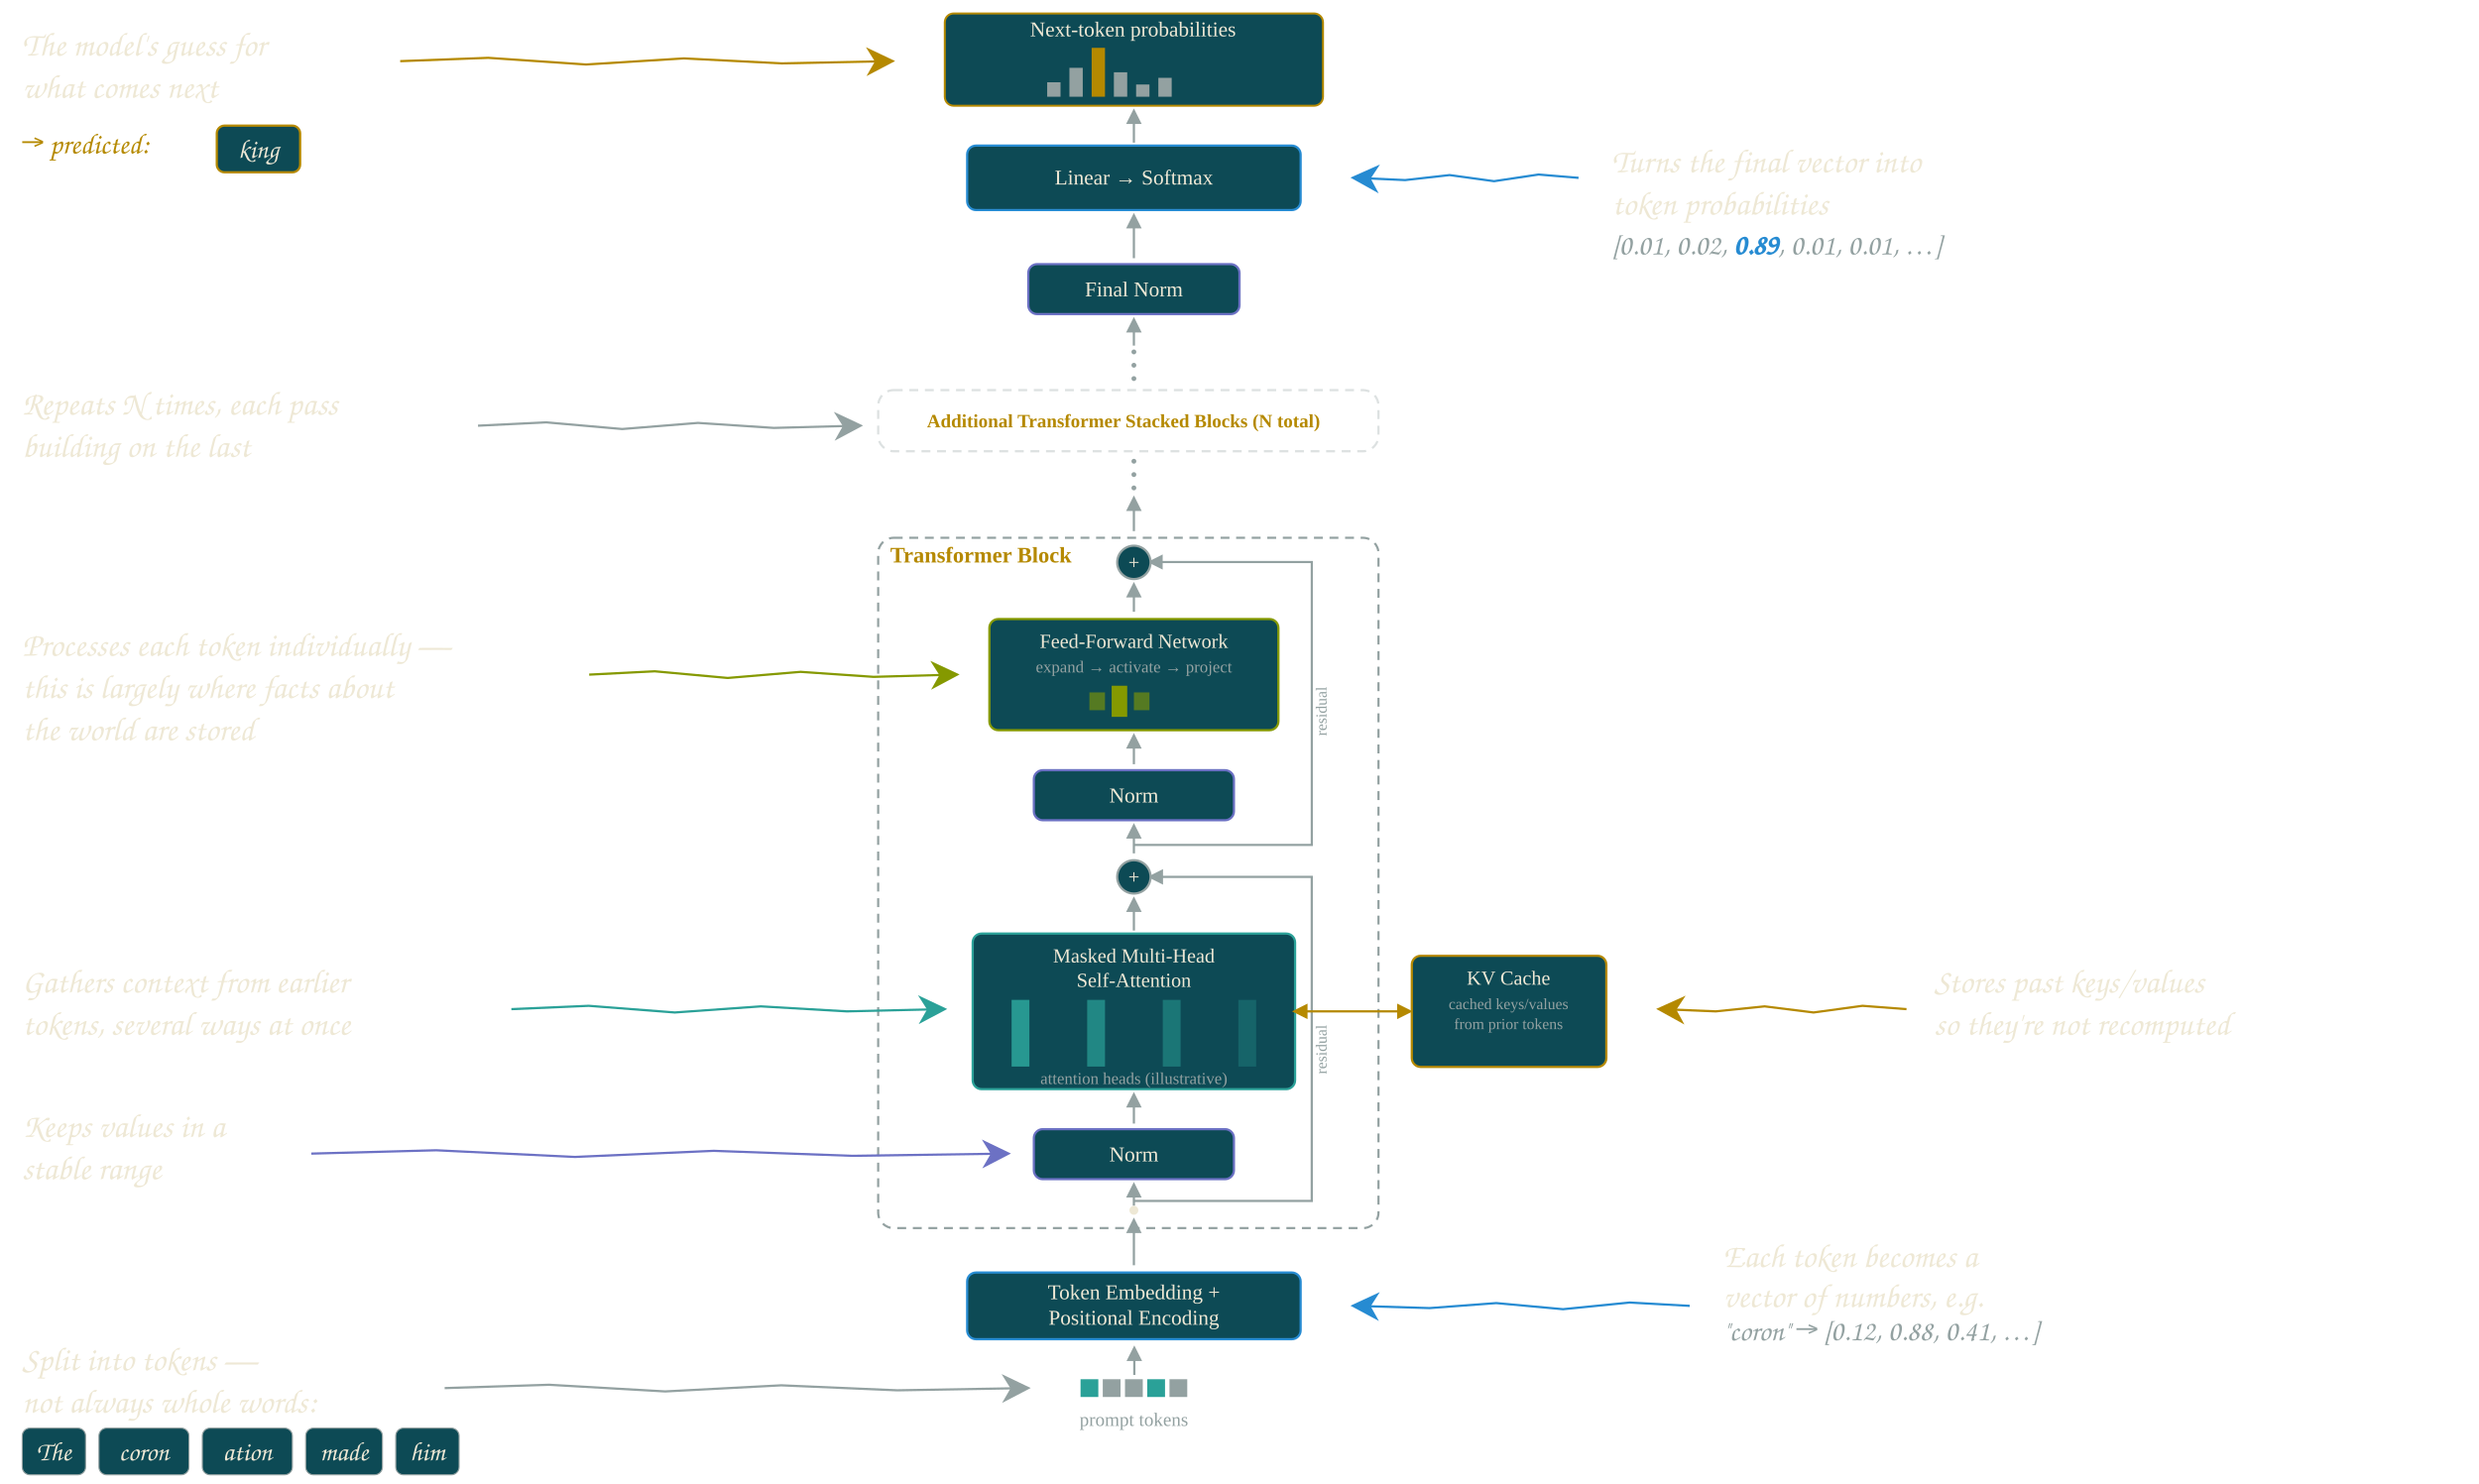
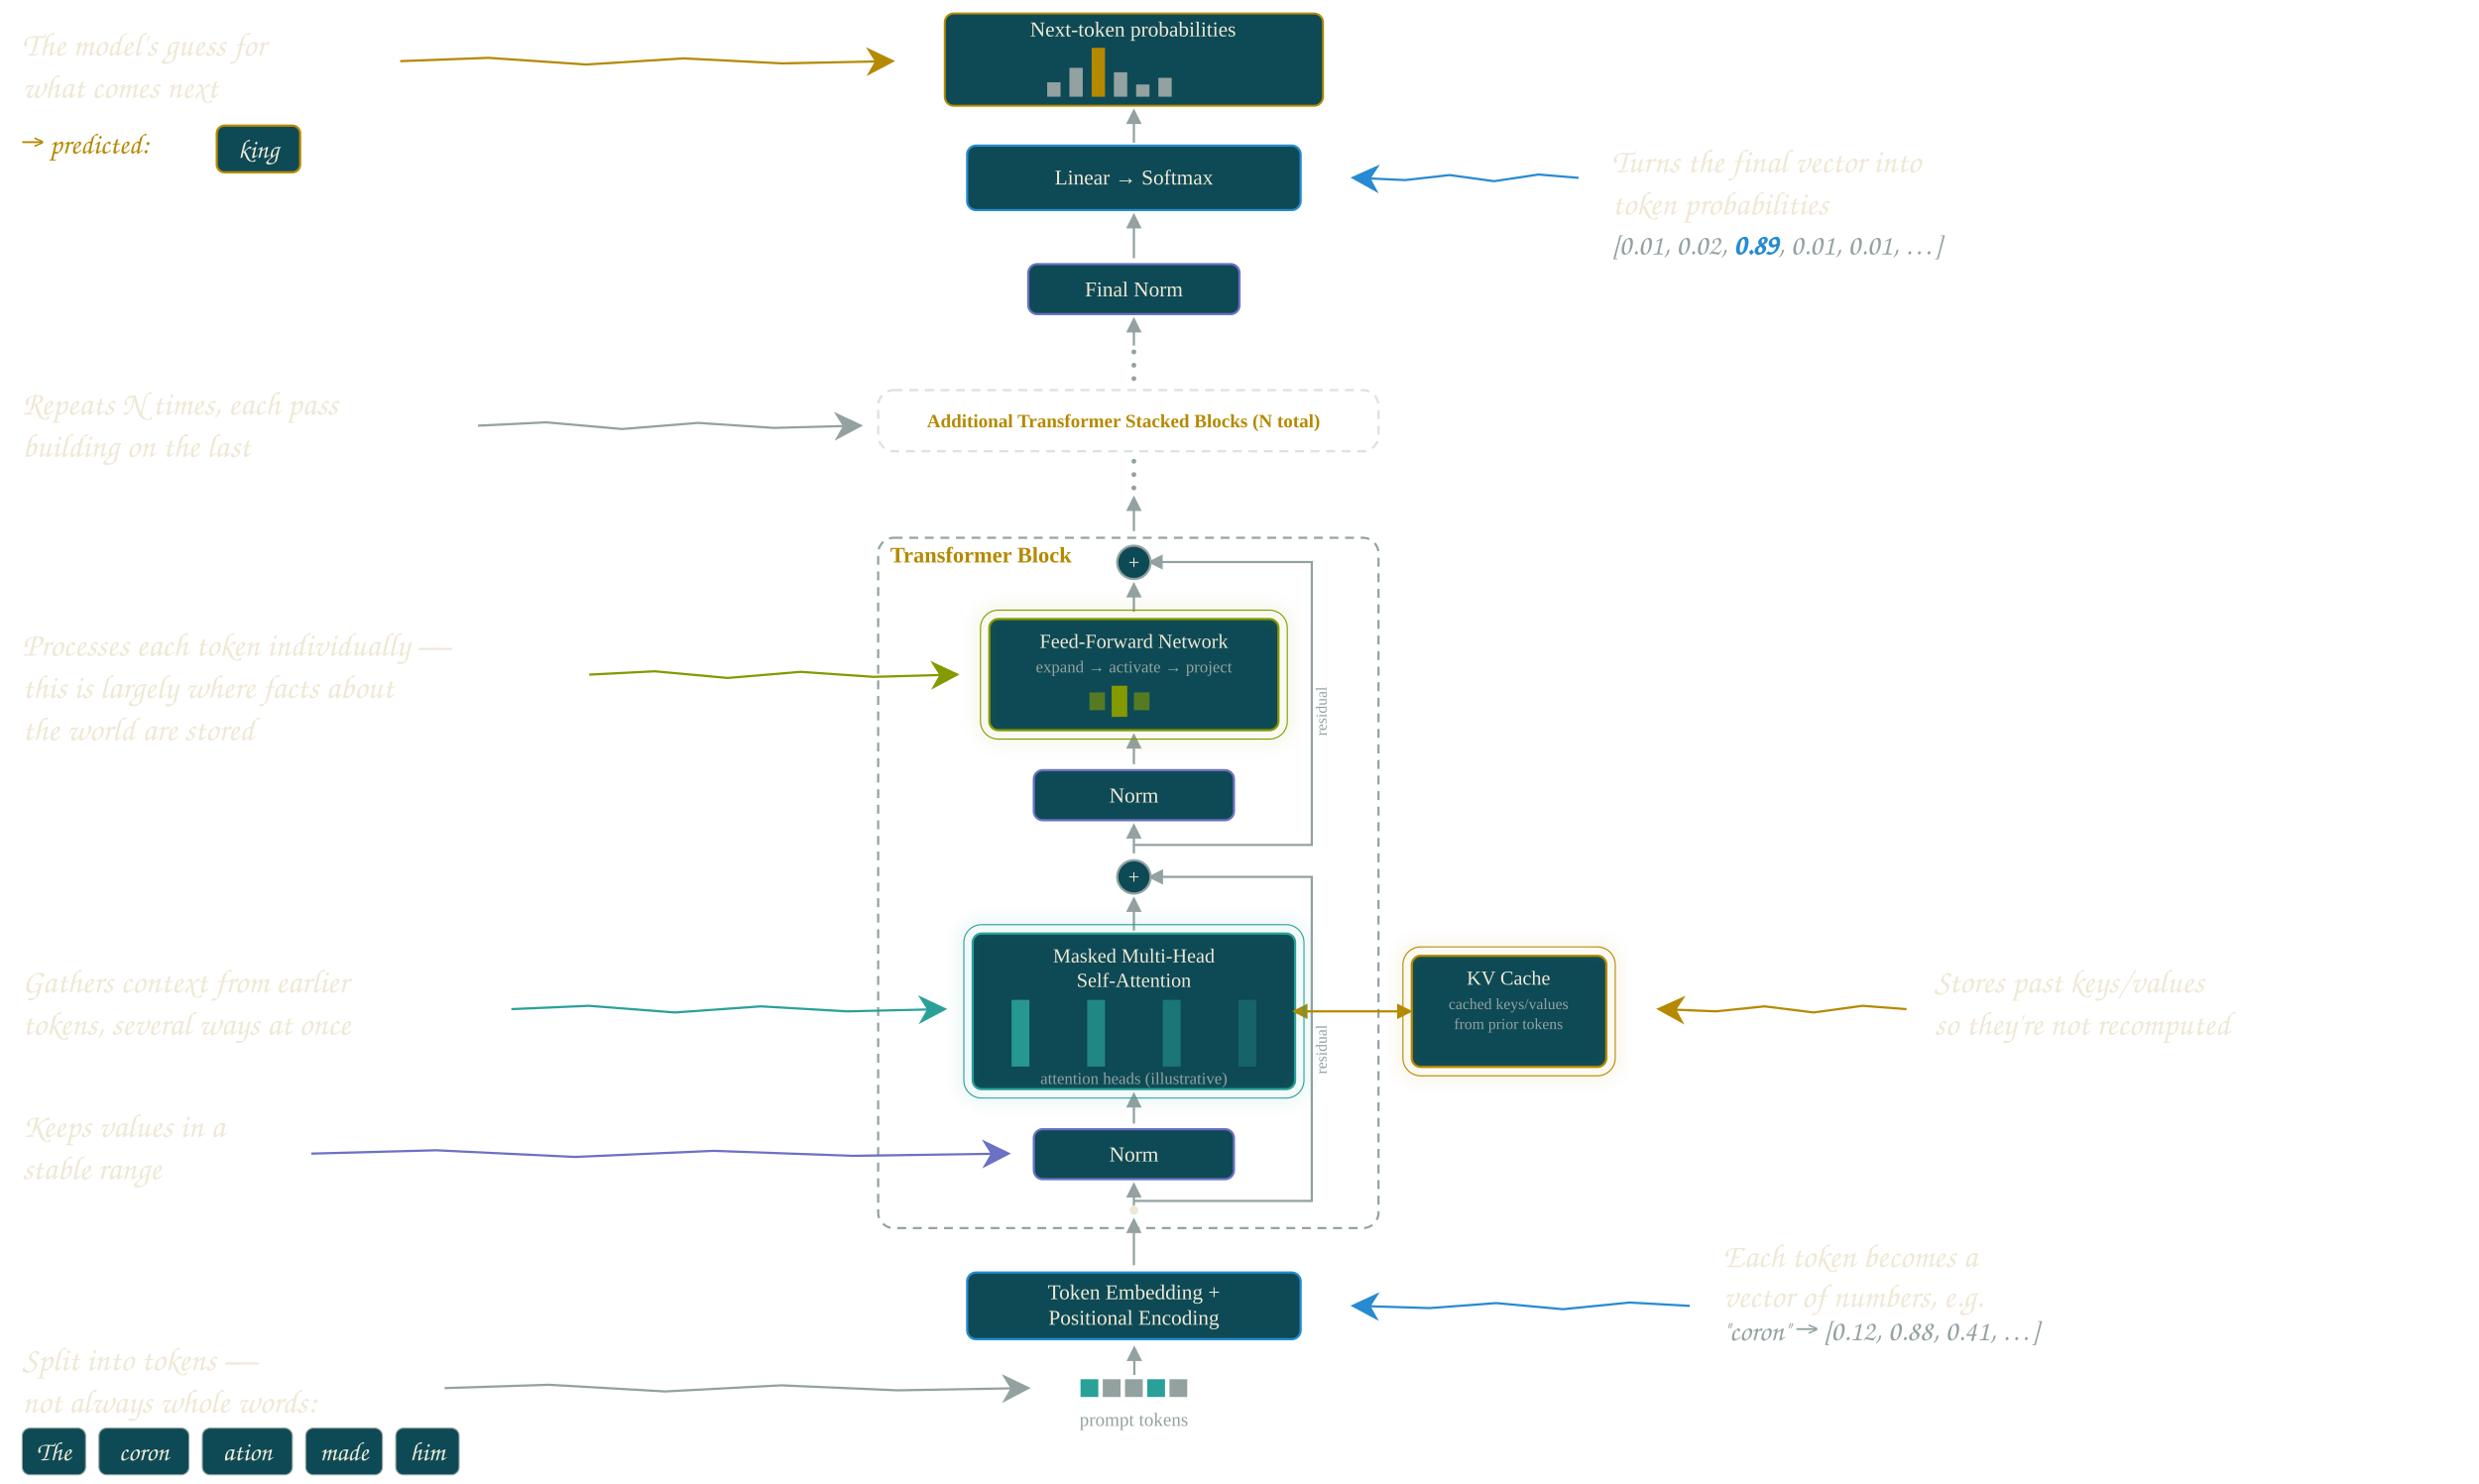
<svg xmlns="http://www.w3.org/2000/svg" width="1677" height="1004" viewBox="0 25 2230 1335">
  <defs>
    <marker id="arrow" viewBox="0 0 10 10" refX="8" refY="5" markerWidth="7" markerHeight="7" orient="auto-start-reverse">
      <path d="M0,0 L10,5 L0,10 z" fill="#93a1a1" />
    </marker>
    <marker id="arrowAmber" viewBox="0 0 10 10" refX="8" refY="5" markerWidth="7" markerHeight="7" orient="auto-start-reverse">
      <path d="M0,0 L10,5 L0,10 z" fill="#b58900" />
    </marker>
    <marker id="calloutArrowAmber" viewBox="0 0 10 10" refX="8" refY="5" markerWidth="13" markerHeight="13" orient="auto-start-reverse">
      <path d="M0,0 L10,5 L0,10 L3,5 z" fill="#b58900" />
    </marker>
    <marker id="calloutArrowBlue" viewBox="0 0 10 10" refX="8" refY="5" markerWidth="13" markerHeight="13" orient="auto-start-reverse">
      <path d="M0,0 L10,5 L0,10 L3,5 z" fill="#268bd2" />
    </marker>
    <marker id="calloutArrowViolet" viewBox="0 0 10 10" refX="8" refY="5" markerWidth="13" markerHeight="13" orient="auto-start-reverse">
      <path d="M0,0 L10,5 L0,10 L3,5 z" fill="#6c71c4" />
    </marker>
    <marker id="calloutArrowGreen" viewBox="0 0 10 10" refX="8" refY="5" markerWidth="13" markerHeight="13" orient="auto-start-reverse">
      <path d="M0,0 L10,5 L0,10 L3,5 z" fill="#859900" />
    </marker>
    <marker id="calloutArrowCyan" viewBox="0 0 10 10" refX="8" refY="5" markerWidth="13" markerHeight="13" orient="auto-start-reverse">
      <path d="M0,0 L10,5 L0,10 L3,5 z" fill="#2aa198" />
    </marker>
    <marker id="calloutArrowGrey" viewBox="0 0 10 10" refX="8" refY="5" markerWidth="13" markerHeight="13" orient="auto-start-reverse">
      <path d="M0,0 L10,5 L0,10 L3,5 z" fill="#93a1a1" />
    </marker>
+     <filter id="emphasisGlow" x="-60%" y="-60%" width="220%" height="220%">
+       <feGaussianBlur stdDeviation="7" result="blur" />
+       <feMerge>
+         <feMergeNode in="blur" />
+         <feMergeNode in="SourceGraphic" />
+       </feMerge>
+     </filter>
  </defs>
  <g transform="translate(600,0)">
    <rect x="249.89" y="37.074" width="340.221" height="83.036" rx="8.005" fill="#0d4a55" stroke="#b58900" stroke-width="1.779" />
    <text x="419.188" y="57.668" text-anchor="middle" font-size="19" fill="#eee8d5">Next-token probabilities</text>
    <rect x="342" y="99" width="12" height="13" fill="#93a1a1" />
    <rect x="362" y="86" width="12" height="26" fill="#93a1a1" />
    <rect x="382" y="68" width="12" height="44" fill="#b58900" />
    <rect x="402" y="90" width="12" height="22" fill="#93a1a1" />
    <rect x="422" y="101" width="12" height="11" fill="#93a1a1" />
    <rect x="442" y="95" width="12" height="17" fill="#93a1a1" />
    <line x1="420" y1="153.32" x2="420" y2="125.32" stroke="#93a1a1" stroke-width="2" marker-end="url(#arrow)" />
    <rect x="270" y="155.98" width="300" height="58" rx="8" fill="#0d4a55" stroke="#268bd2" stroke-width="2" />
    <text x="420" y="190.98" text-anchor="middle" font-size="19" fill="#eee8d5">Linear → Softmax</text>
    <line x1="420" y1="257.3" x2="420" y2="219.3" stroke="#93a1a1" stroke-width="2" marker-end="url(#arrow)" />
    <rect x="325" y="262.62" width="190" height="45" rx="8" fill="#0d4a55" stroke="#6c71c4" stroke-width="2" />
    <text x="420" y="291.62" text-anchor="middle" font-size="19" fill="#eee8d5">Final Norm</text>
    <line x1="420" y1="335.94" x2="420" y2="312.94" stroke="#93a1a1" stroke-width="2" marker-end="url(#arrow)" />
    <circle cx="420" cy="341.62" r="2.2" fill="#93a1a1" />
    <circle cx="420" cy="353.62" r="2.2" fill="#93a1a1" />
    <circle cx="420" cy="365.62" r="2.2" fill="#93a1a1" />
    <rect x="190" y="376" width="450" height="55" rx="14" fill="none" stroke="#93a1a1" stroke-width="2" stroke-dasharray="8,6" opacity="0.32" />
    <text x="410.672" y="409.494" text-anchor="middle" font-size="17" font-weight="bold" fill="#b58900">Additional Transformer Stacked Blocks (N total)</text>
    <path stroke="#93a1a1" stroke-width="2" marker-end="url(#arrow)" d="M 420,502.868 V 473.56" />
    <circle cx="420" cy="440" r="2.2" fill="#93a1a1" />
    <circle cx="420" cy="452" r="2.2" fill="#93a1a1" />
    <circle cx="420" cy="464" r="2.2" fill="#93a1a1" />
    <rect x="189.974" y="508.879" width="450.051" height="621.147" rx="14.002" fill="none" stroke="#93a1a1" stroke-width="1.949" stroke-dasharray="8, 6" />
    <text x="200.817" y="531.078" font-size="20" fill="#b58900" font-weight="bold">Transformer Block</text>
    <path d="M 420,1105.583 H 580 V 814 H 435" fill="none" stroke="#93a1a1" stroke-width="2" marker-end="url(#arrow)" />
    <text x="-969.32" y="593.3" font-size="14" fill="#93a1a1" transform="rotate(-90)" text-anchor="middle">residual</text>
    <path d="M 419.964,785.241 H 580.036 V 530.684 H 434.971" fill="none" stroke="#93a1a1" stroke-width="1.95" marker-end="url(#arrow)" />
    <text x="-665" y="593.3" font-size="14" fill="#93a1a1" transform="rotate(-90)" text-anchor="middle">residual</text>
    <circle cx="420" cy="531" r="15" fill="#0d4a55" stroke="#93a1a1" stroke-width="2" />
    <text x="420" y="537" text-anchor="middle" font-size="18" fill="#eee8d5">+</text>
    <path stroke="#93a1a1" stroke-width="2" marker-end="url(#arrow)" d="M 420,575.459 V 551.32" />
    <rect x="290" y="582" width="260" height="100" rx="8" fill="#0d4a55" stroke="#859900" stroke-width="2" />
    <text x="420" y="608" text-anchor="middle" font-size="18" fill="#eee8d5">Feed-Forward Network</text>
    <text x="420" y="630" text-anchor="middle" font-size="15" fill="#93a1a1">expand → activate → project</text>
    <rect x="380" y="648" width="14" height="16" fill="#859900" opacity="0.6" />
    <rect x="400" y="642" width="14" height="28" fill="#859900" />
    <rect x="420" y="648" width="14" height="16" fill="#859900" opacity="0.6" />
    <path stroke="#93a1a1" stroke-width="2" marker-end="url(#arrow)" d="M 420,712.607 V 687.32" />
    <rect x="330" y="718" width="180" height="45" rx="8" fill="#0d4a55" stroke="#6c71c4" stroke-width="2" />
    <text x="420" y="747" text-anchor="middle" font-size="19" fill="#eee8d5">Norm</text>
    <path stroke="#93a1a1" stroke-width="2" marker-end="url(#arrow)" d="M 420,792.842 V 768.32" />
    <circle cx="420" cy="814" r="15" fill="#0d4a55" stroke="#93a1a1" stroke-width="2" />
    <text x="420" y="820" text-anchor="middle" font-size="18" fill="#eee8d5">+</text>
    <path stroke="#93a1a1" stroke-width="2" marker-end="url(#arrow)" d="M 420,862.285 V 834.32" />
    <rect x="275" y="865" width="290" height="140" rx="8" fill="#0d4a55" stroke="#2aa198" stroke-width="2" />
    <text x="420" y="891" text-anchor="middle" font-size="18" fill="#eee8d5">Masked Multi-Head</text>
    <text x="420" y="913" text-anchor="middle" font-size="18" fill="#eee8d5">Self-Attention</text>
    <rect x="310" y="924.68" width="16" height="60" fill="#2aa198" opacity="0.9" />
    <rect x="378" y="924.68" width="16" height="60" fill="#2aa198" opacity="0.7" />
    <rect x="446" y="924.68" width="16" height="60" fill="#2aa198" opacity="0.5" />
    <rect x="514" y="924.68" width="16" height="60" fill="#2aa198" opacity="0.3" />
    <text x="420" y="1000.34" text-anchor="middle" font-size="15" fill="#93a1a1">attention heads (illustrative)</text>
    <line x1="565" y1="935" x2="668" y2="935" stroke="#b58900" stroke-width="2" marker-start="url(#arrowAmber)" marker-end="url(#arrowAmber)" />
    <rect x="670" y="885" width="175" height="100" rx="8" fill="#0d4a55" stroke="#b58900" stroke-width="2" />
    <text x="757" y="911" text-anchor="middle" font-size="18" fill="#eee8d5">KV Cache</text>
    <text x="757" y="933" text-anchor="middle" font-size="14" fill="#93a1a1">cached keys/values</text>
    <text x="757" y="951" text-anchor="middle" font-size="14" fill="#93a1a1">from prior tokens</text>
    <path stroke="#93a1a1" stroke-width="2" marker-end="url(#arrow)" d="M 420,1035.971 V 1010.32" />
    <rect x="330" y="1041" width="180" height="45" rx="8" fill="#0d4a55" stroke="#6c71c4" stroke-width="2" />
    <text x="420" y="1070" text-anchor="middle" font-size="19" fill="#eee8d5">Norm</text>
    <path stroke="#93a1a1" stroke-width="2" marker-end="url(#arrow)" d="M 420,1109.945 V 1091.32" />
    <circle cx="420" cy="1114" r="4" fill="#eee8d5" />
    <path stroke="#93a1a1" stroke-width="2" marker-end="url(#arrow)" d="M 420,1163.459 V 1123.32" />
    <rect x="270" y="1170" width="300" height="60" rx="8" fill="#0d4a55" stroke="#268bd2" stroke-width="2" />
    <text x="420" y="1194" text-anchor="middle" font-size="19" fill="#eee8d5">Token Embedding +</text>
    <text x="420" y="1217" text-anchor="middle" font-size="19" fill="#eee8d5">Positional Encoding</text>
    <path stroke="#93a1a1" stroke-width="2" marker-end="url(#arrow)" d="m 420.383,1262.156 v -23.756" />
    <rect x="372" y="1266" width="16" height="16" fill="#2aa198" />
    <rect x="392" y="1266" width="16" height="16" fill="#93a1a1" />
    <rect x="412" y="1266" width="16" height="16" fill="#93a1a1" />
    <rect x="432" y="1266" width="16" height="16" fill="#2aa198" />
    <rect x="452" y="1266" width="16" height="16" fill="#93a1a1" />
    <text x="420" y="1308" text-anchor="middle" font-size="17" fill="#93a1a1">prompt tokens</text>
  </g>
  <g class="fragment" data-fragment-index="8" font-family="'Architects Daughter', cursive">
    <text x="20" y="75" font-size="30" fill="#eee8d5">The model's guess for</text>
    <text x="20" y="113" font-size="30" fill="#eee8d5">what comes next</text>
    <text x="20" y="163" font-size="26" fill="#b58900">→ predicted:</text>
    <rect x="195" y="138" width="75" height="42" rx="7" fill="#0d4a55" stroke="#b58900" stroke-width="2" />
    <text x="232.5" y="167" font-size="24" fill="#eee8d5" text-anchor="middle">king</text>
  </g>
  <path class="fragment" data-fragment-index="8" d="M360.0,80.0 L439.2,77.0 L527.2,83.0 L615.2,77.5 L703.2,82.0 L800.0,80.0" fill="none" stroke="#b58900" stroke-width="2" marker-end="url(#calloutArrowAmber)" />
  <g class="fragment" data-fragment-index="7" font-family="'Architects Daughter', cursive">
    <text x="1450" y="180" font-size="30" fill="#eee8d5">Turns the final vector into</text>
    <text x="1450" y="218" font-size="30" fill="#eee8d5">token probabilities</text>
    <text x="1450" y="254" font-size="26" fill="#93a1a1">[0.01, 0.02, <tspan font-weight="bold" fill="#268bd2">0.89</tspan>, 0.01, 0.01, …]</text>
  </g>
  <path class="fragment" data-fragment-index="7" d="M1420.0,185.0 L1384.0,182.0 L1344.0,188.0 L1304.0,182.5 L1264.0,187.0 L1220.0,185.0" fill="none" stroke="#268bd2" stroke-width="2" marker-end="url(#calloutArrowBlue)" />
  <g class="fragment" data-fragment-index="6" font-family="'Architects Daughter', cursive">
    <text x="20" y="398" font-size="30" fill="#eee8d5">Repeats N times, each pass</text>
    <text x="20" y="436" font-size="30" fill="#eee8d5">building on the last</text>
  </g>
  <path class="fragment" data-fragment-index="6" d="M430.0,408.0 L491.4,405.0 L559.7,411.0 L627.9,405.5 L696.1,410.0 L771.2,408.0" fill="none" stroke="#93a1a1" stroke-width="2" marker-end="url(#calloutArrowGrey)" />
  <g class="fragment" data-fragment-index="5" font-family="'Architects Daughter', cursive">
    <text x="20" y="615" font-size="30" fill="#eee8d5">Processes each token individually —</text>
    <text x="20" y="653" font-size="30" fill="#eee8d5">this is largely where facts about</text>
    <text x="20" y="691" font-size="30" fill="#eee8d5">the world are stored</text>
  </g>
  <path class="fragment" data-fragment-index="5" d="M530.0,632.0 L589.0,629.0 L654.6,635.0 L720.2,629.5 L785.8,634.0 L858.0,632.0" fill="none" stroke="#859900" stroke-width="2" marker-end="url(#calloutArrowGreen)" />
+   <rect class="fragment emphasis-highlight" data-fragment-index="5" x="882" y="574" width="276" height="116" rx="16" fill="none" stroke="#859900" filter="url(#emphasisGlow)" />
  <g class="fragment" data-fragment-index="3" font-family="'Architects Daughter', cursive">
    <text x="20" y="918" font-size="30" fill="#eee8d5">Gathers context from earlier</text>
    <text x="20" y="956" font-size="30" fill="#eee8d5">tokens, several ways at once</text>
  </g>
  <path class="fragment" data-fragment-index="3" d="M460.0,933.0 L529.6,930.0 L607.0,936.0 L684.4,930.5 L761.8,935.0 L846.9,933.0" fill="none" stroke="#2aa198" stroke-width="2" marker-end="url(#calloutArrowCyan)" />
+   <rect class="fragment emphasis-highlight" data-fragment-index="3" x="867" y="857" width="306" height="156" rx="16" fill="none" stroke="#2aa198" filter="url(#emphasisGlow)" />
  <g class="fragment" data-fragment-index="4" font-family="'Architects Daughter', cursive">
    <text x="1740" y="918" font-size="30" fill="#eee8d5">Stores past keys/values</text>
    <text x="1740" y="956" font-size="30" fill="#eee8d5">so they're not recomputed</text>
  </g>
  <path class="fragment" data-fragment-index="4" d="M1715.0,933.0 L1675.4,930.0 L1631.4,936.0 L1587.4,930.5 L1543.4,935.0 L1495.0,933.0" fill="none" stroke="#b58900" stroke-width="2" marker-end="url(#calloutArrowAmber)" />
+   <rect class="fragment emphasis-highlight" data-fragment-index="4" x="1262" y="877" width="191" height="116" rx="16" fill="none" stroke="#b58900" filter="url(#emphasisGlow)" />
  <g class="fragment" data-fragment-index="2" font-family="'Architects Daughter', cursive">
    <text x="20" y="1048" font-size="30" fill="#eee8d5">Keeps values in a</text>
    <text x="20" y="1086" font-size="30" fill="#eee8d5">stable range</text>
  </g>
  <path class="fragment" data-fragment-index="2" d="M280.0,1063.0 L392.4,1060.0 L517.2,1066.0 L642.0,1060.5 L766.9,1065.0 L904.2,1063.0" fill="none" stroke="#6c71c4" stroke-width="2" marker-end="url(#calloutArrowViolet)" />
  <g class="fragment" data-fragment-index="1" font-family="'Architects Daughter', cursive">
    <text x="1550" y="1165" font-size="30" fill="#eee8d5">Each token becomes a</text>
    <text x="1550" y="1201" font-size="30" fill="#eee8d5">vector of numbers, e.g.</text>
    <text x="1550" y="1231" font-size="26" fill="#93a1a1">"coron" → [0.12, 0.88, 0.41, …]</text>
  </g>
  <path class="fragment" data-fragment-index="1" d="M1520.0,1200.0 L1466.0,1197.0 L1406.0,1203.0 L1346.0,1197.5 L1286.0,1202.0 L1220.0,1200.0" fill="none" stroke="#268bd2" stroke-width="2" marker-end="url(#calloutArrowBlue)" />
  <g class="fragment" data-fragment-index="0" font-family="'Architects Daughter', cursive">
    <text x="20" y="1258" font-size="30" fill="#eee8d5">Split into tokens —</text>
    <text x="20" y="1296" font-size="30" fill="#eee8d5">not always whole words:</text>
    <g font-size="24" fill="#eee8d5" text-anchor="middle">
      <rect x="20" y="1310" width="57" height="42" rx="7" fill="#0d4a55" stroke="#93a1a1" />
      <text x="48.5" y="1339">The</text>
      <rect x="89" y="1310" width="81" height="42" rx="7" fill="#0d4a55" stroke="#93a1a1" />
      <text x="129.5" y="1339">coron</text>
      <rect x="182" y="1310" width="81" height="42" rx="7" fill="#0d4a55" stroke="#93a1a1" />
      <text x="222.5" y="1339">ation</text>
      <rect x="275" y="1310" width="69" height="42" rx="7" fill="#0d4a55" stroke="#93a1a1" />
      <text x="309.5" y="1339">made</text>
      <rect x="356" y="1310" width="57" height="42" rx="7" fill="#0d4a55" stroke="#93a1a1" />
      <text x="384.5" y="1339">him</text>
    </g>
  </g>
  <path class="fragment" data-fragment-index="0" d="M400.0,1274.0 L494.0,1271.0 L598.4,1277.0 L702.8,1271.5 L807.2,1276.0 L922.0,1274.0" fill="none" stroke="#93a1a1" stroke-width="2" marker-end="url(#calloutArrowGrey)" />
</svg>
